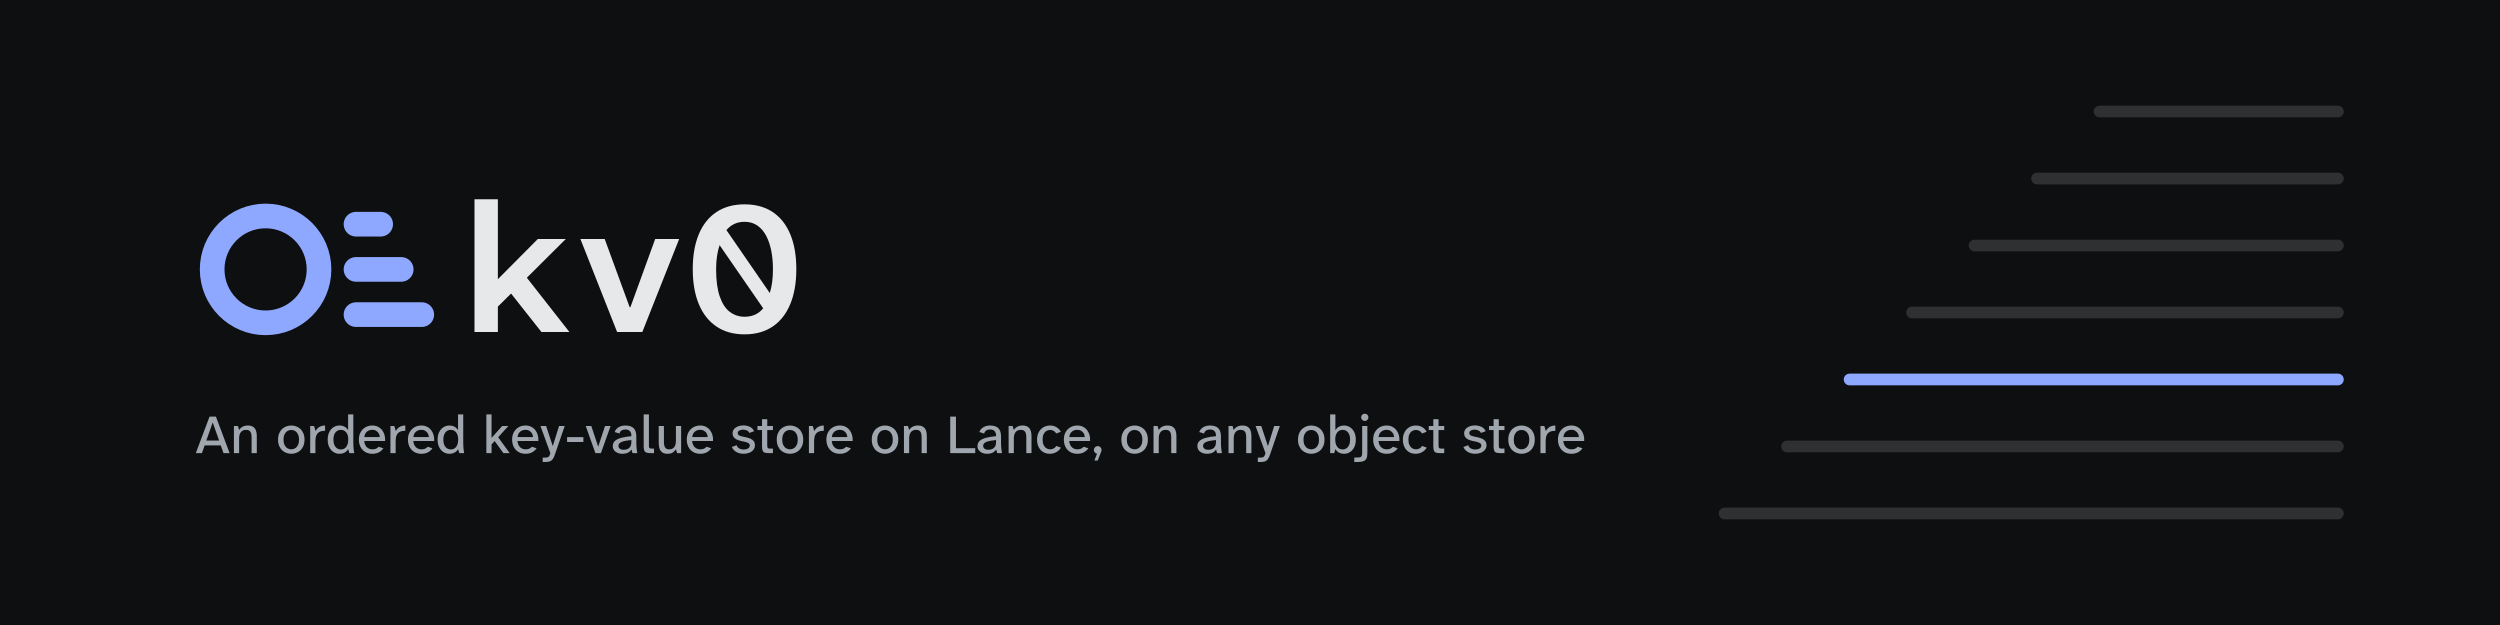
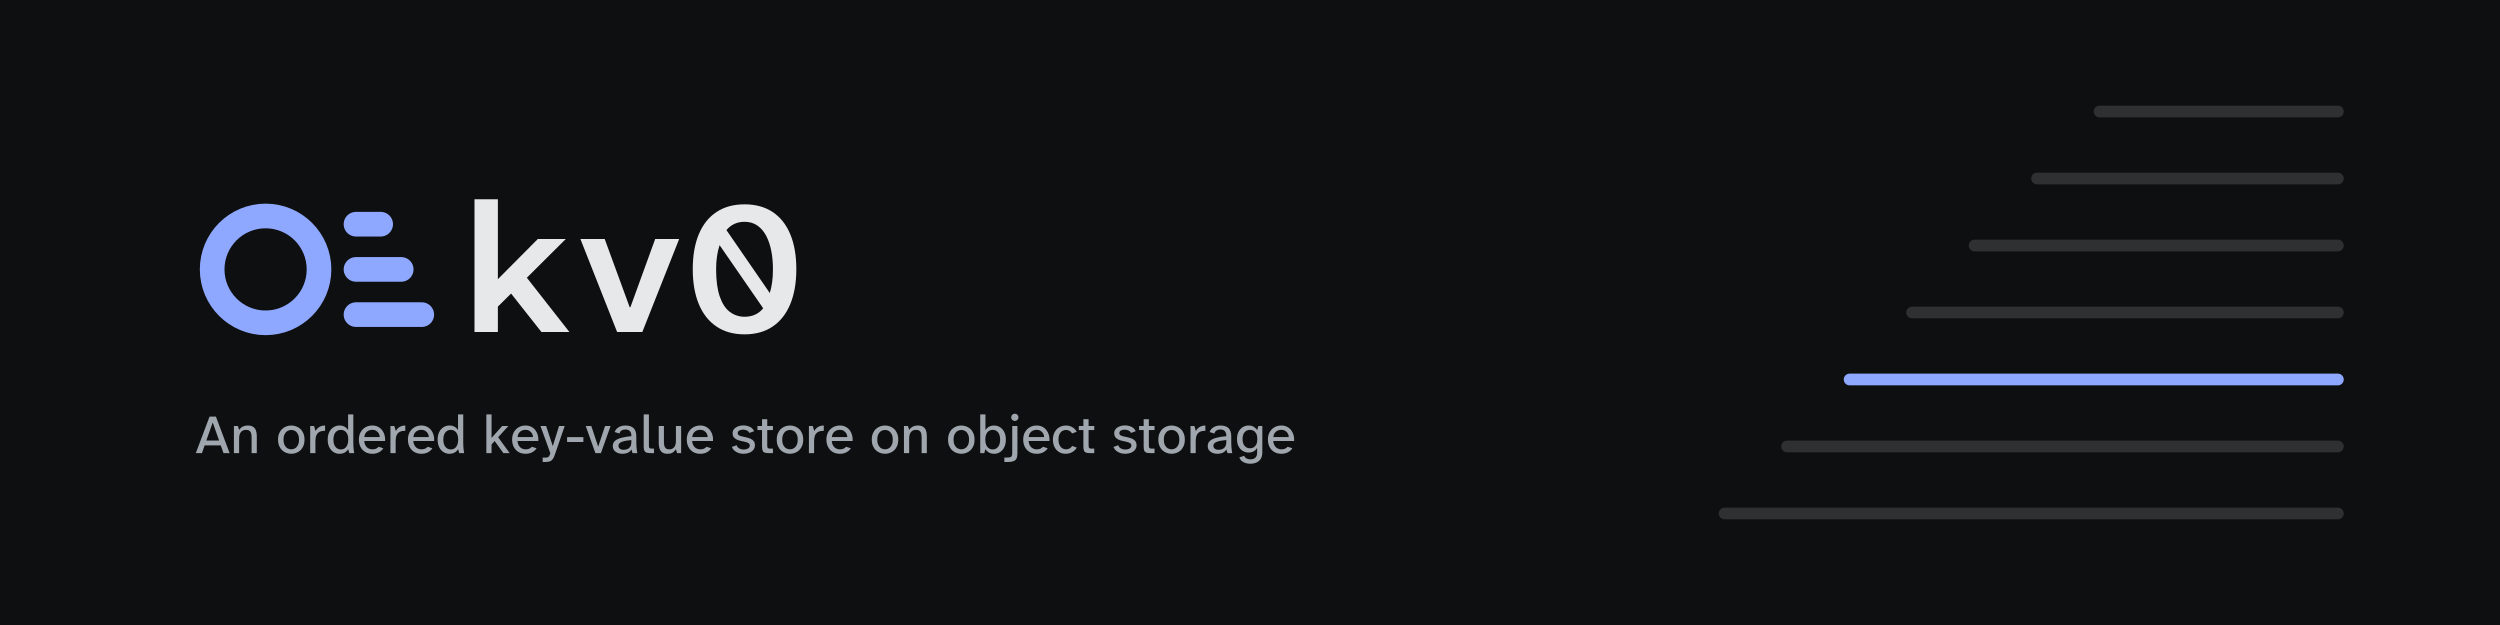
<svg xmlns="http://www.w3.org/2000/svg" viewBox="0 0 1280 320" width="1280" height="320" role="img" aria-label="kv0">
  <rect width="1280" height="320" fill="#0E0F10" />
  <g transform="translate(880 0)">
    <rect x="192.0" y="54.1" width="128.0" height="6" rx="3" fill="#A0A6AE" fill-opacity="0.22" />
    <rect x="160.0" y="88.4" width="160.0" height="6" rx="3" fill="#A0A6AE" fill-opacity="0.22" />
    <rect x="128.0" y="122.7" width="192.0" height="6" rx="3" fill="#A0A6AE" fill-opacity="0.22" />
    <rect x="96.0" y="157.0" width="224.0" height="6" rx="3" fill="#A0A6AE" fill-opacity="0.22" />
    <rect x="64.0" y="191.3" width="256.0" height="6" rx="3" fill="#8FA8FF" fill-opacity="1" />
    <rect x="32.0" y="225.6" width="288.0" height="6" rx="3" fill="#A0A6AE" fill-opacity="0.22" />
    <rect x="0.0" y="259.9" width="320.0" height="6" rx="3" fill="#A0A6AE" fill-opacity="0.22" />
  </g>
  <g transform="translate(96.00 70.60) scale(2.1042)" fill="none" stroke="#8FA8FF" stroke-width="6" stroke-linecap="round" stroke-linejoin="round">
    <circle cx="19" cy="32" r="13" />
    <path d="M41 21H47M41 32H52M41 43H57" />
  </g>
  <path d="M242.94 170V102.03H254.91V142.94L275.35 122.38H289.67L269.75 142.2L291.55 170H277.23L261.67 150.3L254.91 156.99V170ZM315.97 170 297.17 122.38H309.61L322.39 157.28H322.77L335.45 122.38H347.73L328.86 170ZM381.2 171.19Q372.77 171.19 366.83 167.18Q360.89 163.18 357.79 155.7Q354.69 148.23 354.69 137.84Q354.69 127.35 357.79 119.93Q360.89 112.5 366.83 108.56Q372.77 104.62 381.2 104.62Q389.69 104.62 395.61 108.56Q401.52 112.5 404.62 119.93Q407.72 127.35 407.72 137.84Q407.72 148.23 404.62 155.7Q401.52 163.18 395.61 167.18Q389.69 171.19 381.2 171.19ZM381.2 162.18Q384.1 162.18 386.51 161.14Q388.93 160.09 390.75 157.84L368.43 125.52Q367.56 128.08 367.11 131.19Q366.65 134.29 366.65 137.78Q366.65 146.41 368.51 151.8Q370.36 157.19 373.67 159.68Q376.99 162.18 381.2 162.18ZM371.93 117.8 394.13 150.03Q394.9 147.59 395.33 144.56Q395.75 141.54 395.75 137.78Q395.75 132.9 394.92 128.56Q394.09 124.22 392.34 120.84Q390.59 117.46 387.82 115.51Q385.05 113.56 381.2 113.56Q378.34 113.56 376.02 114.63Q373.7 115.71 371.93 117.8Z" fill="#E6E8EA" />
-   <path d="M100.26 232 107.29 213.3H110.55L117.57 232H114.43L113.03 228.04H104.79L103.39 232ZM105.64 225.55H112.18L108.91 216.29ZM119.76 232V218.11H121.83L122.43 220.17Q122.81 219.52 123.41 219.01Q124.01 218.49 124.87 218.18Q125.72 217.86 126.88 217.86Q128.58 217.86 129.59 218.53Q130.6 219.2 131.04 220.41Q131.48 221.62 131.48 223.26V232H128.82V224.02Q128.82 222.97 128.64 222.08Q128.45 221.18 127.83 220.64Q127.21 220.09 125.92 220.09Q124.27 220.09 123.35 221.22Q122.43 222.35 122.43 224.53V232ZM149.13 232.34Q147.89 232.34 146.69 231.91Q145.49 231.49 144.51 230.61Q143.54 229.72 142.95 228.35Q142.36 226.97 142.36 225.1Q142.36 223.22 142.95 221.85Q143.54 220.47 144.51 219.59Q145.49 218.71 146.69 218.28Q147.89 217.86 149.13 217.86Q150.38 217.86 151.58 218.28Q152.78 218.71 153.75 219.59Q154.73 220.47 155.32 221.85Q155.91 223.22 155.91 225.1Q155.91 226.97 155.32 228.35Q154.73 229.72 153.75 230.61Q152.78 231.49 151.58 231.91Q150.38 232.34 149.13 232.34ZM149.13 230.06Q150.16 230.06 151.06 229.54Q151.95 229.02 152.52 227.93Q153.09 226.84 153.09 225.1Q153.09 223.36 152.52 222.26Q151.95 221.17 151.06 220.65Q150.16 220.13 149.13 220.13Q148.13 220.13 147.22 220.65Q146.31 221.17 145.74 222.26Q145.17 223.36 145.17 225.1Q145.17 226.84 145.74 227.93Q146.31 229.02 147.22 229.54Q148.13 230.06 149.13 230.06ZM158.82 232V218.11H160.8L161.56 220.68Q162.05 219.8 162.75 219.16Q163.46 218.53 164.38 218.19Q165.3 217.85 166.44 217.86V220.6Q164.61 220.56 163.53 221.15Q162.45 221.75 161.97 222.93Q161.49 224.11 161.49 225.87V232ZM173.77 232.34Q172.17 232.34 170.79 231.48Q169.42 230.61 168.6 229Q167.78 227.38 167.78 225.08Q167.78 222.79 168.6 221.18Q169.42 219.57 170.79 218.72Q172.17 217.86 173.77 217.86Q175.34 217.86 176.47 218.5Q177.61 219.15 178.23 220.25V212.18H180.9V226.73Q180.9 227.49 180.97 228.86Q181.05 230.23 181.37 232H178.86L178.26 229.96Q177.63 231.08 176.48 231.71Q175.34 232.34 173.77 232.34ZM174.51 230.11Q175.66 230.11 176.5 229.53Q177.35 228.95 177.83 227.83Q178.31 226.71 178.31 225.1Q178.31 222.67 177.26 221.38Q176.21 220.09 174.51 220.09Q172.81 220.09 171.76 221.39Q170.71 222.69 170.71 225.08Q170.71 227.46 171.76 228.78Q172.81 230.11 174.51 230.11ZM190.68 232.34Q188.48 232.34 186.94 231.38Q185.39 230.43 184.56 228.79Q183.74 227.15 183.74 225.07Q183.74 222.85 184.66 221.24Q185.57 219.63 187.13 218.74Q188.68 217.86 190.6 217.86Q192.26 217.86 193.54 218.51Q194.82 219.16 195.67 220.27Q196.51 221.38 196.9 222.81Q197.29 224.23 197.18 225.78H186.48Q186.6 227.05 187.04 227.89Q187.48 228.72 188.09 229.2Q188.71 229.68 189.39 229.87Q190.07 230.06 190.66 230.06Q191.8 230.06 192.59 229.7Q193.37 229.33 193.83 228.74L196.28 229.51Q195.47 230.78 194.03 231.56Q192.6 232.34 190.68 232.34ZM186.5 223.79H194.44Q194.44 222.82 193.96 221.97Q193.48 221.13 192.63 220.6Q191.79 220.06 190.62 220.06Q189.72 220.06 188.84 220.41Q187.96 220.76 187.33 221.57Q186.7 222.38 186.5 223.79ZM199.9 232V218.11H201.88L202.64 220.68Q203.13 219.8 203.83 219.16Q204.53 218.53 205.46 218.19Q206.38 217.85 207.51 217.86V220.6Q205.69 220.56 204.6 221.15Q203.52 221.75 203.04 222.93Q202.57 224.11 202.57 225.87V232ZM215.79 232.34Q213.6 232.34 212.05 231.38Q210.51 230.43 209.68 228.79Q208.86 227.15 208.86 225.07Q208.86 222.85 209.77 221.24Q210.69 219.63 212.24 218.74Q213.8 217.86 215.72 217.86Q217.38 217.86 218.66 218.51Q219.94 219.16 220.78 220.27Q221.63 221.38 222.02 222.81Q222.41 224.23 222.29 225.78H211.6Q211.72 227.05 212.16 227.89Q212.6 228.72 213.21 229.2Q213.82 229.68 214.51 229.87Q215.19 230.06 215.77 230.06Q216.92 230.06 217.7 229.7Q218.49 229.33 218.95 228.74L221.4 229.51Q220.59 230.78 219.15 231.56Q217.71 232.34 215.79 232.34ZM211.62 223.79H219.56Q219.55 222.82 219.07 221.97Q218.59 221.13 217.75 220.6Q216.9 220.06 215.74 220.06Q214.84 220.06 213.96 220.41Q213.08 220.76 212.45 221.57Q211.82 222.38 211.62 223.79ZM230.05 232.34Q228.45 232.34 227.07 231.48Q225.7 230.61 224.88 229Q224.06 227.38 224.06 225.08Q224.06 222.79 224.88 221.18Q225.7 219.57 227.07 218.72Q228.45 217.86 230.05 217.86Q231.62 217.86 232.75 218.5Q233.89 219.15 234.51 220.25V212.18H237.18V226.73Q237.18 227.49 237.25 228.86Q237.33 230.23 237.65 232H235.14L234.54 229.96Q233.91 231.08 232.76 231.71Q231.62 232.34 230.05 232.34ZM230.79 230.11Q231.94 230.11 232.78 229.53Q233.63 228.95 234.11 227.83Q234.59 226.71 234.59 225.1Q234.59 222.67 233.54 221.38Q232.49 220.09 230.79 220.09Q229.09 220.09 228.04 221.39Q226.99 222.69 226.99 225.08Q226.99 227.46 228.04 228.78Q229.09 230.11 230.79 230.11ZM249.01 232V212.18H251.68V224.2L257.12 218.11H260.31L255.05 223.86L260.97 232H257.73L253.27 225.81L251.68 227.54V232ZM269.13 232.34Q266.94 232.34 265.39 231.38Q263.85 230.43 263.02 228.79Q262.2 227.15 262.2 225.07Q262.2 222.85 263.11 221.24Q264.03 219.63 265.58 218.74Q267.14 217.86 269.06 217.86Q270.72 217.86 272 218.51Q273.28 219.16 274.12 220.27Q274.97 221.38 275.36 222.81Q275.75 224.23 275.63 225.78H264.94Q265.06 227.05 265.5 227.89Q265.94 228.72 266.55 229.2Q267.16 229.68 267.85 229.87Q268.53 230.06 269.11 230.06Q270.26 230.06 271.04 229.7Q271.83 229.33 272.29 228.74L274.74 229.51Q273.93 230.78 272.49 231.56Q271.05 232.34 269.13 232.34ZM264.96 223.79H272.9Q272.89 222.82 272.41 221.97Q271.93 221.13 271.09 220.6Q270.24 220.06 269.08 220.06Q268.18 220.06 267.3 220.41Q266.42 220.76 265.79 221.57Q265.16 222.38 264.96 223.79ZM277.85 236.54V234.3H278.97Q279.81 234.3 280.3 234.17Q280.78 234.04 281.08 233.64Q281.39 233.23 281.63 232.44L281.77 232.01L276.71 218.11H279.61L283.03 228.41L286.23 218.11H289.13L284.18 232.51Q283.8 233.67 283.39 234.44Q282.98 235.22 282.44 235.68Q281.91 236.14 281.12 236.34Q280.33 236.54 279.13 236.54ZM290.35 226.29V223.8H298.69V226.29ZM304.85 232 299.89 218.11H302.74L306.27 228.7L309.78 218.11H312.63L307.67 232ZM318.58 232.34Q317.26 232.34 316.16 231.87Q315.05 231.4 314.4 230.51Q313.74 229.63 313.74 228.37Q313.74 226.71 314.89 225.71Q316.04 224.7 318.18 224.14Q320.32 223.58 323.26 223.32V223.03Q323.26 221.6 322.51 220.75Q321.76 219.9 320.19 219.9Q318.97 219.9 318.18 220.45Q317.39 220.99 317.17 221.98L314.69 221.2Q315.26 219.64 316.73 218.75Q318.2 217.86 320.15 217.86Q323.06 217.86 324.43 219.23Q325.8 220.61 325.8 223.52V226.73Q325.8 227.84 325.87 228.79Q325.93 229.75 326.06 230.54Q326.18 231.34 326.3 232H323.85L323.3 230.13Q322.68 231.18 321.51 231.76Q320.34 232.34 318.58 232.34ZM319.28 230.29Q320.36 230.29 321.27 229.92Q322.18 229.54 322.72 228.67Q323.26 227.8 323.26 226.29V225.3Q320.11 225.56 318.38 226.22Q316.64 226.88 316.64 228.27Q316.64 229.17 317.35 229.73Q318.07 230.29 319.28 230.29ZM333.11 232Q331.76 232 330.98 231.72Q330.21 231.44 329.89 230.7Q329.57 229.96 329.57 228.59V212.18H332.24V228.18Q332.24 229.09 332.52 229.39Q332.81 229.7 333.85 229.7H334.85V232ZM341.78 232.34Q340.12 232.34 339.13 231.65Q338.14 230.96 337.7 229.73Q337.27 228.5 337.27 226.88V218.11H339.93V226.12Q339.93 227.17 340.11 228.08Q340.29 228.99 340.89 229.53Q341.49 230.06 342.72 230.06Q344.32 230.06 345.19 228.95Q346.07 227.84 346.07 225.68V218.11H348.74V232H346.66L346.07 229.99Q345.48 231.01 344.49 231.67Q343.49 232.34 341.78 232.34ZM358.56 232.34Q356.37 232.34 354.82 231.38Q353.28 230.43 352.45 228.79Q351.63 227.15 351.63 225.07Q351.63 222.85 352.54 221.24Q353.46 219.63 355.01 218.74Q356.57 217.86 358.49 217.86Q360.15 217.86 361.43 218.51Q362.71 219.16 363.55 220.27Q364.4 221.38 364.79 222.81Q365.18 224.23 365.06 225.78H354.37Q354.49 227.05 354.93 227.89Q355.37 228.72 355.98 229.2Q356.59 229.68 357.28 229.87Q357.96 230.06 358.55 230.06Q359.69 230.06 360.47 229.7Q361.26 229.33 361.72 228.74L364.17 229.51Q363.36 230.78 361.92 231.56Q360.48 232.34 358.56 232.34ZM354.39 223.79H362.33Q362.32 222.82 361.85 221.97Q361.37 221.13 360.52 220.6Q359.68 220.06 358.51 220.06Q357.61 220.06 356.73 220.41Q355.85 220.76 355.22 221.57Q354.59 222.38 354.39 223.79ZM380.7 232.34Q379.42 232.34 378.22 231.96Q377.02 231.57 376.1 230.8Q375.18 230.02 374.7 228.85L377.18 227.94Q377.48 229.04 378.53 229.61Q379.57 230.17 380.73 230.17Q382.04 230.17 382.96 229.63Q383.89 229.08 383.89 228.15Q383.89 227.33 383.21 226.88Q382.52 226.43 381.04 226.12L379.29 225.75Q378.09 225.47 377.14 225.01Q376.18 224.55 375.63 223.78Q375.08 223.02 375.08 221.83Q375.08 220.58 375.84 219.68Q376.6 218.77 377.85 218.29Q379.11 217.81 380.6 217.81Q382.38 217.81 383.91 218.53Q385.43 219.25 386.1 220.78L383.66 221.67Q383.31 220.82 382.41 220.4Q381.51 219.98 380.45 219.98Q379.28 219.98 378.5 220.44Q377.71 220.91 377.71 221.74Q377.71 222.45 378.27 222.83Q378.82 223.21 379.98 223.47L381.75 223.85Q383.24 224.16 384.3 224.63Q385.37 225.11 385.95 225.91Q386.52 226.71 386.52 228.01Q386.52 229.32 385.74 230.3Q384.96 231.28 383.65 231.81Q382.34 232.34 380.7 232.34ZM393.66 232Q392.28 232 391.51 231.73Q390.75 231.46 390.46 230.69Q390.16 229.91 390.16 228.45V220.21H387.82V218.11H390.16V214.64H392.83V218.11H395.74V220.21H392.83V227.94Q392.83 229.09 393.11 229.39Q393.4 229.7 394.32 229.7H395.74V232ZM404.47 232.34Q403.22 232.34 402.02 231.91Q400.82 231.49 399.85 230.61Q398.87 229.72 398.28 228.35Q397.69 226.97 397.69 225.1Q397.69 223.22 398.28 221.85Q398.87 220.47 399.85 219.59Q400.82 218.71 402.02 218.28Q403.22 217.86 404.47 217.86Q405.71 217.86 406.91 218.28Q408.11 218.71 409.09 219.59Q410.06 220.47 410.65 221.85Q411.24 223.22 411.24 225.1Q411.24 226.97 410.65 228.35Q410.06 229.72 409.09 230.61Q408.11 231.49 406.91 231.91Q405.71 232.34 404.47 232.34ZM404.47 230.06Q405.49 230.06 406.39 229.54Q407.29 229.02 407.86 227.93Q408.43 226.84 408.43 225.1Q408.43 223.36 407.86 222.26Q407.29 221.17 406.39 220.65Q405.49 220.13 404.47 220.13Q403.46 220.13 402.55 220.65Q401.65 221.17 401.08 222.26Q400.51 223.36 400.51 225.1Q400.51 226.84 401.08 227.93Q401.65 229.02 402.55 229.54Q403.46 230.06 404.47 230.06ZM414.16 232V218.11H416.14L416.89 220.68Q417.39 219.8 418.09 219.16Q418.79 218.53 419.71 218.19Q420.64 217.85 421.77 217.86V220.6Q419.94 220.56 418.86 221.15Q417.78 221.75 417.3 222.93Q416.82 224.11 416.82 225.87V232ZM430.05 232.34Q427.86 232.34 426.31 231.38Q424.76 230.43 423.94 228.79Q423.11 227.15 423.11 225.07Q423.11 222.85 424.03 221.24Q424.94 219.63 426.5 218.74Q428.05 217.86 429.97 217.86Q431.64 217.86 432.91 218.51Q434.19 219.16 435.04 220.27Q435.89 221.38 436.27 222.81Q436.66 224.23 436.55 225.78H425.86Q425.98 227.05 426.42 227.89Q426.85 228.72 427.47 229.2Q428.08 229.68 428.76 229.87Q429.45 230.06 430.03 230.06Q431.17 230.06 431.96 229.7Q432.74 229.33 433.2 228.74L435.66 229.51Q434.85 230.78 433.41 231.56Q431.97 232.34 430.05 232.34ZM425.87 223.79H433.82Q433.81 222.82 433.33 221.97Q432.85 221.13 432.01 220.6Q431.16 220.06 429.99 220.06Q429.09 220.06 428.21 220.41Q427.34 220.76 426.71 221.57Q426.07 222.38 425.87 223.79ZM453.13 232.34Q451.88 232.34 450.69 231.91Q449.49 231.49 448.51 230.61Q447.53 229.72 446.94 228.35Q446.35 226.97 446.35 225.1Q446.35 223.22 446.94 221.85Q447.53 220.47 448.51 219.59Q449.49 218.71 450.69 218.28Q451.88 217.86 453.13 217.86Q454.38 217.86 455.57 218.28Q456.77 218.71 457.75 219.59Q458.73 220.47 459.32 221.85Q459.91 223.22 459.91 225.1Q459.91 226.97 459.32 228.35Q458.73 229.72 457.75 230.61Q456.77 231.49 455.57 231.91Q454.38 232.34 453.13 232.34ZM453.13 230.06Q454.16 230.06 455.05 229.54Q455.95 229.02 456.52 227.93Q457.09 226.84 457.09 225.1Q457.09 223.36 456.52 222.26Q455.95 221.17 455.05 220.65Q454.16 220.13 453.13 220.13Q452.13 220.13 451.22 220.65Q450.31 221.17 449.74 222.26Q449.17 223.36 449.17 225.1Q449.17 226.84 449.74 227.93Q450.31 229.02 451.22 229.54Q452.13 230.06 453.13 230.06ZM462.82 232V218.11H464.88L465.49 220.17Q465.86 219.52 466.47 219.01Q467.07 218.49 467.92 218.18Q468.78 217.86 469.93 217.86Q471.63 217.86 472.64 218.53Q473.65 219.2 474.1 220.41Q474.54 221.62 474.54 223.26V232H471.87V224.02Q471.87 222.97 471.69 222.08Q471.51 221.18 470.89 220.64Q470.27 220.09 468.97 220.09Q467.33 220.09 466.41 221.22Q465.49 222.35 465.49 224.53V232ZM486.52 232V213.3H489.45V229.47H499.32V232ZM505.31 232.34Q503.99 232.34 502.89 231.87Q501.79 231.4 501.13 230.51Q500.48 229.63 500.48 228.37Q500.48 226.71 501.63 225.71Q502.78 224.7 504.91 224.14Q507.05 223.58 509.99 223.32V223.03Q509.99 221.6 509.24 220.75Q508.49 219.9 506.92 219.9Q505.7 219.9 504.91 220.45Q504.13 220.99 503.9 221.98L501.42 221.2Q502 219.64 503.47 218.75Q504.94 217.86 506.89 217.86Q509.79 217.86 511.16 219.23Q512.53 220.61 512.53 223.52V226.73Q512.53 227.84 512.6 228.79Q512.67 229.75 512.79 230.54Q512.91 231.34 513.03 232H510.58L510.03 230.13Q509.41 231.18 508.24 231.76Q507.07 232.34 505.31 232.34ZM506.02 230.29Q507.1 230.29 508 229.92Q508.91 229.54 509.45 228.67Q509.99 227.8 509.99 226.29V225.3Q506.84 225.56 505.11 226.22Q503.37 226.88 503.37 228.27Q503.37 229.17 504.09 229.73Q504.8 230.29 506.02 230.29ZM516.41 232V218.11H518.47L519.08 220.17Q519.46 219.52 520.06 219.01Q520.66 218.49 521.51 218.18Q522.37 217.86 523.52 217.86Q525.22 217.86 526.23 218.53Q527.24 219.2 527.69 220.41Q528.13 221.62 528.13 223.26V232H525.47V224.02Q525.47 222.97 525.28 222.08Q525.1 221.18 524.48 220.64Q523.86 220.09 522.57 220.09Q520.92 220.09 520 221.22Q519.08 222.35 519.08 224.53V232ZM537.54 232.34Q535.5 232.34 534.03 231.4Q532.55 230.46 531.76 228.83Q530.97 227.2 530.97 225.09Q530.97 223 531.8 221.36Q532.64 219.72 534.17 218.79Q535.7 217.86 537.75 217.86Q539 217.86 540.04 218.28Q541.08 218.7 541.88 219.41Q542.68 220.13 543.16 221.08L540.77 221.95Q540.34 221.1 539.51 220.62Q538.68 220.13 537.65 220.13Q536.66 220.13 535.78 220.65Q534.89 221.17 534.35 222.26Q533.81 223.35 533.81 225.07Q533.81 226.77 534.36 227.89Q534.92 229 535.79 229.53Q536.66 230.06 537.65 230.06Q538.76 230.06 539.57 229.57Q540.39 229.08 540.82 228.32L543.2 229.19Q542.66 230.14 541.79 230.85Q540.91 231.56 539.83 231.95Q538.75 232.34 537.54 232.34ZM551.62 232.34Q549.43 232.34 547.88 231.38Q546.34 230.43 545.51 228.79Q544.69 227.15 544.69 225.07Q544.69 222.85 545.6 221.24Q546.52 219.63 548.07 218.74Q549.63 217.86 551.55 217.86Q553.21 217.86 554.49 218.51Q555.77 219.16 556.61 220.27Q557.46 221.38 557.85 222.81Q558.24 224.23 558.12 225.78H547.43Q547.55 227.05 547.99 227.89Q548.43 228.72 549.04 229.2Q549.65 229.68 550.34 229.87Q551.02 230.06 551.61 230.06Q552.75 230.06 553.53 229.7Q554.32 229.33 554.78 228.74L557.23 229.51Q556.42 230.78 554.98 231.56Q553.54 232.34 551.62 232.34ZM547.45 223.79H555.39Q555.38 222.82 554.91 221.97Q554.43 221.13 553.58 220.6Q552.74 220.06 551.57 220.06Q550.67 220.06 549.79 220.41Q548.91 220.76 548.28 221.57Q547.65 222.38 547.45 223.79ZM560.33 235.78 561.67 232.3Q560.99 232.17 560.52 231.63Q560.06 231.08 560.06 230.36Q560.06 229.57 560.64 228.98Q561.22 228.4 562.01 228.4Q562.85 228.4 563.43 228.98Q564 229.57 564 230.37Q564 230.57 563.95 230.79Q563.89 231.01 563.83 231.19L562.03 235.78ZM580.92 232.34Q579.68 232.34 578.48 231.91Q577.28 231.49 576.3 230.61Q575.32 229.72 574.73 228.35Q574.14 226.97 574.14 225.1Q574.14 223.22 574.73 221.85Q575.32 220.47 576.3 219.59Q577.28 218.71 578.48 218.28Q579.68 217.86 580.92 217.86Q582.17 217.86 583.37 218.28Q584.57 218.71 585.54 219.59Q586.52 220.47 587.11 221.85Q587.7 223.22 587.7 225.1Q587.7 226.97 587.11 228.35Q586.52 229.72 585.54 230.61Q584.57 231.49 583.37 231.91Q582.17 232.34 580.92 232.34ZM580.92 230.06Q581.95 230.06 582.85 229.54Q583.74 229.02 584.31 227.93Q584.88 226.84 584.88 225.1Q584.88 223.36 584.31 222.26Q583.74 221.17 582.85 220.65Q581.95 220.13 580.92 220.13Q579.92 220.13 579.01 220.65Q578.1 221.17 577.53 222.26Q576.96 223.36 576.96 225.1Q576.96 226.84 577.53 227.93Q578.1 229.02 579.01 229.54Q579.92 230.06 580.92 230.06ZM590.61 232V218.11H592.67L593.28 220.17Q593.66 219.52 594.26 219.01Q594.86 218.49 595.71 218.18Q596.57 217.86 597.72 217.86Q599.42 217.86 600.43 218.53Q601.44 219.2 601.89 220.41Q602.33 221.62 602.33 223.26V232H599.67V224.02Q599.67 222.97 599.48 222.08Q599.3 221.18 598.68 220.64Q598.06 220.09 596.77 220.09Q595.12 220.09 594.2 221.22Q593.28 222.35 593.28 224.53V232ZM617.9 232.34Q616.58 232.34 615.48 231.87Q614.37 231.4 613.72 230.51Q613.06 229.63 613.06 228.37Q613.06 226.71 614.21 225.71Q615.36 224.7 617.5 224.14Q619.64 223.58 622.58 223.32V223.03Q622.58 221.6 621.83 220.75Q621.08 219.9 619.51 219.9Q618.29 219.9 617.5 220.45Q616.71 220.99 616.49 221.98L614.01 221.2Q614.58 219.64 616.05 218.75Q617.52 217.86 619.47 217.86Q622.38 217.86 623.75 219.23Q625.12 220.61 625.12 223.52V226.73Q625.12 227.84 625.19 228.79Q625.25 229.75 625.38 230.54Q625.5 231.34 625.62 232H623.17L622.62 230.13Q622 231.18 620.83 231.76Q619.66 232.34 617.9 232.34ZM618.6 230.29Q619.68 230.29 620.59 229.92Q621.5 229.54 622.04 228.67Q622.58 227.8 622.58 226.29V225.3Q619.43 225.56 617.7 226.22Q615.96 226.88 615.96 228.27Q615.96 229.17 616.67 229.73Q617.39 230.29 618.6 230.29ZM629 232V218.11H631.06L631.67 220.17Q632.04 219.52 632.65 219.01Q633.25 218.49 634.1 218.18Q634.96 217.86 636.11 217.86Q637.81 217.86 638.82 218.53Q639.83 219.2 640.28 220.41Q640.72 221.62 640.72 223.26V232H638.05V224.02Q638.05 222.97 637.87 222.08Q637.69 221.18 637.07 220.64Q636.45 220.09 635.15 220.09Q633.51 220.09 632.59 221.22Q631.67 222.35 631.67 224.53V232ZM644.01 236.54V234.3H645.13Q645.97 234.3 646.45 234.17Q646.94 234.04 647.24 233.64Q647.54 233.23 647.79 232.44L647.93 232.01L642.86 218.11H645.77L649.18 228.41L652.38 218.11H655.28L650.34 232.51Q649.95 233.67 649.54 234.44Q649.14 235.22 648.6 235.68Q648.06 236.14 647.27 236.34Q646.48 236.54 645.29 236.54ZM671.36 232.34Q670.12 232.34 668.92 231.91Q667.72 231.49 666.74 230.61Q665.76 229.72 665.17 228.35Q664.58 226.97 664.58 225.1Q664.58 223.22 665.17 221.85Q665.76 220.47 666.74 219.59Q667.72 218.71 668.92 218.28Q670.12 217.86 671.36 217.86Q672.61 217.86 673.81 218.28Q675.01 218.71 675.98 219.59Q676.96 220.47 677.55 221.85Q678.14 223.22 678.14 225.1Q678.14 226.97 677.55 228.35Q676.96 229.72 675.98 230.61Q675.01 231.49 673.81 231.91Q672.61 232.34 671.36 232.34ZM671.36 230.06Q672.39 230.06 673.29 229.54Q674.18 229.02 674.75 227.93Q675.32 226.84 675.32 225.1Q675.32 223.36 674.75 222.26Q674.18 221.17 673.29 220.65Q672.39 220.13 671.36 220.13Q670.36 220.13 669.45 220.65Q668.54 221.17 667.97 222.26Q667.4 223.36 667.4 225.1Q667.4 226.84 667.97 227.93Q668.54 229.02 669.45 229.54Q670.36 230.06 671.36 230.06ZM688.18 232.34Q687.15 232.34 686.3 232.05Q685.45 231.77 684.8 231.22Q684.14 230.67 683.72 229.94L683.11 232H681.05V212.18H683.72V220.25Q684.14 219.51 684.8 218.97Q685.45 218.43 686.3 218.15Q687.15 217.86 688.18 217.86Q689.81 217.86 691.17 218.72Q692.53 219.57 693.35 221.18Q694.17 222.79 694.17 225.08Q694.17 227.38 693.35 229Q692.53 230.61 691.17 231.48Q689.81 232.34 688.18 232.34ZM687.44 230.11Q689.14 230.11 690.19 228.78Q691.24 227.46 691.24 225.08Q691.24 222.69 690.19 221.39Q689.14 220.09 687.44 220.09Q685.74 220.09 684.69 221.38Q683.64 222.67 683.64 225.1Q683.64 226.71 684.12 227.83Q684.6 228.95 685.46 229.53Q686.32 230.11 687.44 230.11ZM693.39 236.54V234.25H694.87Q695.95 234.25 696.5 234.07Q697.05 233.88 697.24 233.36Q697.43 232.84 697.43 231.86V218.11H700.09V232.08Q700.09 233.78 699.62 234.76Q699.14 235.74 698.07 236.14Q696.99 236.54 695.18 236.54ZM698.76 215.54Q698.01 215.54 697.45 214.98Q696.9 214.43 696.9 213.67Q696.9 212.89 697.45 212.35Q698.01 211.81 698.76 211.81Q699.54 211.81 700.09 212.35Q700.63 212.89 700.63 213.67Q700.63 214.43 700.08 214.98Q699.54 215.54 698.76 215.54ZM709.99 232.34Q707.8 232.34 706.25 231.38Q704.71 230.43 703.88 228.79Q703.06 227.15 703.06 225.07Q703.06 222.85 703.97 221.24Q704.89 219.63 706.44 218.74Q708 217.86 709.92 217.86Q711.58 217.86 712.86 218.51Q714.14 219.16 714.98 220.27Q715.83 221.38 716.22 222.81Q716.61 224.23 716.49 225.78H705.8Q705.92 227.05 706.36 227.89Q706.8 228.72 707.41 229.2Q708.02 229.68 708.71 229.87Q709.39 230.06 709.97 230.06Q711.12 230.06 711.9 229.7Q712.69 229.33 713.15 228.74L715.6 229.51Q714.79 230.78 713.35 231.56Q711.91 232.34 709.99 232.34ZM705.82 223.79H713.76Q713.75 222.82 713.27 221.97Q712.79 221.13 711.95 220.6Q711.1 220.06 709.94 220.06Q709.04 220.06 708.16 220.41Q707.28 220.76 706.65 221.57Q706.02 222.38 705.82 223.79ZM724.83 232.34Q722.79 232.34 721.32 231.4Q719.84 230.46 719.05 228.83Q718.26 227.2 718.26 225.09Q718.26 223 719.1 221.36Q719.93 219.72 721.46 218.79Q722.99 217.86 725.04 217.86Q726.29 217.86 727.33 218.28Q728.37 218.7 729.17 219.41Q729.97 220.13 730.45 221.08L728.06 221.95Q727.63 221.1 726.8 220.62Q725.97 220.13 724.94 220.13Q723.95 220.13 723.07 220.65Q722.18 221.17 721.64 222.26Q721.1 223.35 721.1 225.07Q721.1 226.77 721.65 227.89Q722.21 229 723.08 229.53Q723.95 230.06 724.94 230.06Q726.05 230.06 726.87 229.57Q727.68 229.08 728.12 228.32L730.49 229.19Q729.95 230.14 729.08 230.85Q728.21 231.56 727.13 231.95Q726.05 232.34 724.83 232.34ZM737.36 232Q735.98 232 735.21 231.73Q734.45 231.46 734.16 230.69Q733.86 229.91 733.86 228.45V220.21H731.52V218.11H733.86V214.64H736.53V218.11H739.44V220.21H736.53V227.94Q736.53 229.09 736.81 229.39Q737.1 229.7 738.02 229.7H739.44V232ZM755.25 232.34Q753.98 232.34 752.78 231.96Q751.58 231.57 750.66 230.8Q749.73 230.02 749.25 228.85L751.74 227.94Q752.04 229.04 753.08 229.61Q754.13 230.17 755.29 230.17Q756.59 230.17 757.52 229.63Q758.44 229.08 758.44 228.15Q758.44 227.33 757.76 226.88Q757.08 226.43 755.59 226.12L753.85 225.75Q752.64 225.47 751.69 225.01Q750.74 224.55 750.19 223.78Q749.64 223.02 749.64 221.83Q749.64 220.58 750.4 219.68Q751.15 218.77 752.41 218.29Q753.67 217.81 755.16 217.81Q756.94 217.81 758.46 218.53Q759.99 219.25 760.66 220.78L758.22 221.67Q757.86 220.82 756.96 220.4Q756.07 219.98 755 219.98Q753.84 219.98 753.05 220.44Q752.27 220.91 752.27 221.74Q752.27 222.45 752.82 222.83Q753.38 223.21 754.54 223.47L756.3 223.85Q757.79 224.16 758.86 224.63Q759.93 225.11 760.5 225.91Q761.08 226.71 761.08 228.01Q761.08 229.32 760.3 230.3Q759.52 231.28 758.2 231.81Q756.89 232.34 755.25 232.34ZM768.21 232Q766.83 232 766.07 231.73Q765.31 231.46 765.01 230.69Q764.72 229.91 764.72 228.45V220.21H762.38V218.11H764.72V214.64H767.39V218.11H770.29V220.21H767.39V227.94Q767.39 229.09 767.67 229.39Q767.95 229.7 768.87 229.7H770.29V232ZM779.02 232.34Q777.78 232.34 776.58 231.91Q775.38 231.49 774.4 230.61Q773.42 229.72 772.83 228.35Q772.24 226.97 772.24 225.1Q772.24 223.22 772.83 221.85Q773.42 220.47 774.4 219.59Q775.38 218.71 776.58 218.28Q777.78 217.86 779.02 217.86Q780.27 217.86 781.47 218.28Q782.67 218.71 783.64 219.59Q784.62 220.47 785.21 221.85Q785.8 223.22 785.8 225.1Q785.8 226.97 785.21 228.35Q784.62 229.72 783.64 230.61Q782.67 231.49 781.47 231.91Q780.27 232.34 779.02 232.34ZM779.02 230.06Q780.05 230.06 780.95 229.54Q781.84 229.02 782.41 227.93Q782.98 226.84 782.98 225.1Q782.98 223.36 782.41 222.26Q781.84 221.17 780.95 220.65Q780.05 220.13 779.02 220.13Q778.02 220.13 777.11 220.65Q776.2 221.17 775.63 222.26Q775.06 223.36 775.06 225.1Q775.06 226.84 775.63 227.93Q776.2 229.02 777.11 229.54Q778.02 230.06 779.02 230.06ZM788.71 232V218.11H790.69L791.45 220.68Q791.94 219.8 792.64 219.16Q793.34 218.53 794.27 218.19Q795.19 217.85 796.33 217.86V220.6Q794.5 220.56 793.42 221.15Q792.33 221.75 791.86 222.93Q791.38 224.11 791.38 225.87V232ZM804.6 232.34Q802.41 232.34 800.86 231.38Q799.32 230.43 798.49 228.79Q797.67 227.15 797.67 225.07Q797.67 222.85 798.58 221.24Q799.5 219.63 801.05 218.74Q802.61 217.86 804.53 217.86Q806.19 217.86 807.47 218.51Q808.75 219.16 809.59 220.27Q810.44 221.38 810.83 222.81Q811.22 224.23 811.1 225.78H800.41Q800.53 227.05 800.97 227.89Q801.41 228.72 802.02 229.2Q802.63 229.68 803.32 229.87Q804 230.06 804.59 230.06Q805.73 230.06 806.51 229.7Q807.3 229.33 807.76 228.74L810.21 229.51Q809.4 230.78 807.96 231.56Q806.52 232.34 804.6 232.34ZM800.43 223.79H808.37Q808.36 222.82 807.89 221.97Q807.41 221.13 806.56 220.6Q805.72 220.06 804.55 220.06Q803.65 220.06 802.77 220.41Q801.89 220.76 801.26 221.57Q800.63 222.38 800.43 223.79Z" fill="#A0A6AE" />
+   <path d="M100.26 232 107.29 213.3H110.55L117.57 232H114.43L113.03 228.04H104.79L103.39 232ZM105.64 225.55H112.18L108.91 216.29ZM119.76 232V218.11H121.83L122.43 220.17Q122.81 219.52 123.41 219.01Q124.01 218.49 124.87 218.18Q125.72 217.86 126.88 217.86Q128.58 217.86 129.59 218.53Q130.6 219.2 131.04 220.41Q131.48 221.62 131.48 223.26V232H128.82V224.02Q128.82 222.97 128.64 222.08Q128.45 221.18 127.83 220.64Q127.21 220.09 125.92 220.09Q124.27 220.09 123.35 221.22Q122.43 222.35 122.43 224.53V232ZM149.13 232.34Q147.89 232.34 146.69 231.91Q145.49 231.49 144.51 230.61Q143.54 229.72 142.95 228.35Q142.36 226.97 142.36 225.1Q142.36 223.22 142.95 221.85Q143.54 220.47 144.51 219.59Q145.49 218.71 146.69 218.28Q147.89 217.86 149.13 217.86Q150.38 217.86 151.58 218.28Q152.78 218.71 153.75 219.59Q154.73 220.47 155.32 221.85Q155.91 223.22 155.91 225.1Q155.91 226.97 155.32 228.35Q154.73 229.72 153.75 230.61Q152.78 231.49 151.58 231.91Q150.38 232.34 149.13 232.34ZM149.13 230.06Q150.16 230.06 151.06 229.54Q151.95 229.02 152.52 227.93Q153.09 226.84 153.09 225.1Q153.09 223.36 152.52 222.26Q151.95 221.17 151.06 220.65Q150.16 220.13 149.13 220.13Q148.13 220.13 147.22 220.65Q146.31 221.17 145.74 222.26Q145.17 223.36 145.17 225.1Q145.17 226.84 145.74 227.93Q146.31 229.02 147.22 229.54Q148.13 230.06 149.13 230.06ZM158.82 232V218.11H160.8L161.56 220.68Q162.05 219.8 162.75 219.16Q163.46 218.53 164.38 218.19Q165.3 217.85 166.44 217.86V220.6Q164.61 220.56 163.53 221.15Q162.45 221.75 161.97 222.93Q161.49 224.11 161.49 225.87V232ZM173.77 232.34Q172.17 232.34 170.79 231.48Q169.42 230.61 168.6 229Q167.78 227.38 167.78 225.08Q167.78 222.79 168.6 221.18Q169.42 219.57 170.79 218.72Q172.17 217.86 173.77 217.86Q175.34 217.86 176.47 218.5Q177.61 219.15 178.23 220.25V212.18H180.9V226.73Q180.9 227.49 180.97 228.86Q181.05 230.23 181.37 232H178.86L178.26 229.96Q177.63 231.08 176.48 231.71Q175.34 232.34 173.77 232.34ZM174.51 230.11Q175.66 230.11 176.5 229.53Q177.35 228.95 177.83 227.83Q178.31 226.71 178.31 225.1Q178.31 222.67 177.26 221.38Q176.21 220.09 174.51 220.09Q172.81 220.09 171.76 221.39Q170.71 222.69 170.71 225.08Q170.71 227.46 171.76 228.78Q172.81 230.11 174.51 230.11ZM190.68 232.34Q188.48 232.34 186.94 231.38Q185.39 230.43 184.56 228.79Q183.74 227.15 183.74 225.07Q183.74 222.85 184.66 221.24Q185.57 219.63 187.13 218.74Q188.68 217.86 190.6 217.86Q192.26 217.86 193.54 218.51Q194.82 219.16 195.67 220.27Q196.51 221.38 196.9 222.81Q197.29 224.23 197.18 225.78H186.48Q186.6 227.05 187.04 227.89Q187.48 228.72 188.09 229.2Q188.71 229.68 189.39 229.87Q190.07 230.06 190.66 230.06Q191.8 230.06 192.59 229.7Q193.37 229.33 193.83 228.74L196.28 229.51Q195.47 230.78 194.03 231.56Q192.6 232.34 190.68 232.34ZM186.5 223.79H194.44Q194.44 222.82 193.96 221.97Q193.48 221.13 192.63 220.6Q191.79 220.06 190.62 220.06Q189.72 220.06 188.84 220.41Q187.96 220.76 187.33 221.57Q186.7 222.38 186.5 223.79ZM199.9 232V218.11H201.88L202.64 220.68Q203.13 219.8 203.83 219.16Q204.53 218.53 205.46 218.19Q206.38 217.85 207.51 217.86V220.6Q205.69 220.56 204.6 221.15Q203.52 221.75 203.04 222.93Q202.57 224.11 202.57 225.87V232ZM215.79 232.34Q213.6 232.34 212.05 231.38Q210.51 230.43 209.68 228.79Q208.86 227.15 208.86 225.07Q208.86 222.85 209.77 221.24Q210.69 219.63 212.24 218.74Q213.8 217.86 215.72 217.86Q217.38 217.86 218.66 218.51Q219.94 219.16 220.78 220.27Q221.63 221.38 222.02 222.81Q222.41 224.23 222.29 225.78H211.6Q211.72 227.05 212.16 227.89Q212.6 228.72 213.21 229.2Q213.82 229.68 214.51 229.87Q215.19 230.06 215.77 230.06Q216.92 230.06 217.7 229.7Q218.49 229.33 218.95 228.74L221.4 229.51Q220.59 230.78 219.15 231.56Q217.71 232.34 215.79 232.34ZM211.62 223.79H219.56Q219.55 222.82 219.07 221.97Q218.59 221.13 217.75 220.6Q216.9 220.06 215.74 220.06Q214.84 220.06 213.96 220.41Q213.08 220.76 212.45 221.57Q211.82 222.38 211.62 223.79ZM230.05 232.34Q228.45 232.34 227.07 231.48Q225.7 230.61 224.88 229Q224.06 227.38 224.06 225.08Q224.06 222.79 224.88 221.18Q225.7 219.57 227.07 218.72Q228.45 217.86 230.05 217.86Q231.62 217.86 232.75 218.5Q233.89 219.15 234.51 220.25V212.18H237.18V226.73Q237.18 227.49 237.25 228.86Q237.33 230.23 237.65 232H235.14L234.54 229.96Q233.91 231.08 232.76 231.71Q231.62 232.34 230.05 232.34ZM230.79 230.11Q231.94 230.11 232.78 229.53Q233.63 228.95 234.11 227.83Q234.59 226.71 234.59 225.1Q234.59 222.67 233.54 221.38Q232.49 220.09 230.79 220.09Q229.09 220.09 228.04 221.39Q226.99 222.69 226.99 225.08Q226.99 227.46 228.04 228.78Q229.09 230.11 230.79 230.11ZM249.01 232V212.18H251.68V224.2L257.12 218.11H260.31L255.05 223.86L260.97 232H257.73L253.27 225.81L251.68 227.54V232ZM269.13 232.34Q266.94 232.34 265.39 231.38Q263.85 230.43 263.02 228.79Q262.2 227.15 262.2 225.07Q262.2 222.85 263.11 221.24Q264.03 219.63 265.58 218.74Q267.14 217.86 269.06 217.86Q270.72 217.86 272 218.51Q273.28 219.16 274.12 220.27Q274.97 221.38 275.36 222.81Q275.75 224.23 275.63 225.78H264.94Q265.06 227.05 265.5 227.89Q265.94 228.72 266.55 229.2Q267.16 229.68 267.85 229.87Q268.53 230.06 269.11 230.06Q270.26 230.06 271.04 229.7Q271.83 229.33 272.29 228.74L274.74 229.51Q273.93 230.78 272.49 231.56Q271.05 232.34 269.13 232.34ZM264.96 223.79H272.9Q272.89 222.82 272.41 221.97Q271.93 221.13 271.09 220.6Q270.24 220.06 269.08 220.06Q268.18 220.06 267.3 220.41Q266.42 220.76 265.79 221.57Q265.16 222.38 264.96 223.79ZM277.85 236.54V234.3H278.97Q279.81 234.3 280.3 234.17Q280.78 234.04 281.08 233.64Q281.39 233.23 281.63 232.44L281.77 232.01L276.71 218.11H279.61L283.03 228.41L286.23 218.11H289.13L284.18 232.51Q283.8 233.67 283.39 234.44Q282.98 235.22 282.44 235.68Q281.91 236.14 281.12 236.34Q280.33 236.54 279.13 236.54ZM290.35 226.29V223.8H298.69V226.29ZM304.85 232 299.89 218.11H302.74L306.27 228.7L309.78 218.11H312.63L307.67 232ZM318.58 232.34Q317.26 232.34 316.16 231.87Q315.05 231.4 314.4 230.51Q313.74 229.63 313.74 228.37Q313.74 226.71 314.89 225.71Q316.04 224.7 318.18 224.14Q320.32 223.58 323.26 223.32V223.03Q323.26 221.6 322.51 220.75Q321.76 219.9 320.19 219.9Q318.97 219.9 318.18 220.45Q317.39 220.99 317.17 221.98L314.69 221.2Q315.26 219.64 316.73 218.75Q318.2 217.86 320.15 217.86Q323.06 217.86 324.43 219.23Q325.8 220.61 325.8 223.52V226.73Q325.8 227.84 325.87 228.79Q325.93 229.75 326.06 230.54Q326.18 231.34 326.3 232H323.85L323.3 230.13Q322.68 231.18 321.51 231.76Q320.34 232.34 318.58 232.34ZM319.28 230.29Q320.36 230.29 321.27 229.92Q322.18 229.54 322.72 228.67Q323.26 227.8 323.26 226.29V225.3Q320.11 225.56 318.38 226.22Q316.64 226.88 316.64 228.27Q316.64 229.17 317.35 229.73Q318.07 230.29 319.28 230.29ZM333.11 232Q331.76 232 330.98 231.72Q330.21 231.44 329.89 230.7Q329.57 229.96 329.57 228.59V212.18H332.24V228.18Q332.24 229.09 332.52 229.39Q332.81 229.7 333.85 229.7H334.85V232ZM341.78 232.34Q340.12 232.34 339.13 231.65Q338.14 230.96 337.7 229.73Q337.27 228.5 337.27 226.88V218.11H339.93V226.12Q339.93 227.17 340.11 228.08Q340.29 228.99 340.89 229.53Q341.49 230.06 342.72 230.06Q344.32 230.06 345.19 228.95Q346.07 227.84 346.07 225.68V218.11H348.74V232H346.66L346.07 229.99Q345.48 231.01 344.49 231.67Q343.49 232.34 341.78 232.34ZM358.56 232.34Q356.37 232.34 354.82 231.38Q353.28 230.43 352.45 228.79Q351.63 227.15 351.63 225.07Q351.63 222.85 352.54 221.24Q353.46 219.63 355.01 218.74Q356.57 217.86 358.49 217.86Q360.15 217.86 361.43 218.51Q362.71 219.16 363.55 220.27Q364.4 221.38 364.79 222.81Q365.18 224.23 365.06 225.78H354.37Q354.49 227.05 354.93 227.89Q355.37 228.72 355.98 229.2Q356.59 229.68 357.28 229.87Q357.96 230.06 358.55 230.06Q359.69 230.06 360.47 229.7Q361.26 229.33 361.72 228.74L364.17 229.51Q363.36 230.78 361.92 231.56Q360.48 232.34 358.56 232.34ZM354.39 223.79H362.33Q362.32 222.82 361.85 221.97Q361.37 221.13 360.52 220.6Q359.68 220.06 358.51 220.06Q357.61 220.06 356.73 220.41Q355.85 220.76 355.22 221.57Q354.59 222.38 354.39 223.79ZM380.7 232.34Q379.42 232.34 378.22 231.96Q377.02 231.57 376.1 230.8Q375.18 230.02 374.7 228.85L377.18 227.94Q377.48 229.04 378.53 229.61Q379.57 230.17 380.73 230.17Q382.04 230.17 382.96 229.63Q383.89 229.08 383.89 228.15Q383.89 227.33 383.21 226.88Q382.52 226.43 381.04 226.12L379.29 225.75Q378.09 225.47 377.14 225.01Q376.18 224.55 375.63 223.78Q375.08 223.02 375.08 221.83Q375.08 220.58 375.84 219.68Q376.6 218.77 377.85 218.29Q379.11 217.81 380.6 217.81Q382.38 217.81 383.91 218.53Q385.43 219.25 386.1 220.78L383.66 221.67Q383.31 220.82 382.41 220.4Q381.51 219.98 380.45 219.98Q379.28 219.98 378.5 220.44Q377.71 220.91 377.71 221.74Q377.71 222.45 378.27 222.83Q378.82 223.21 379.98 223.47L381.75 223.85Q383.24 224.16 384.3 224.63Q385.37 225.11 385.95 225.91Q386.52 226.71 386.52 228.01Q386.52 229.32 385.74 230.3Q384.96 231.28 383.65 231.81Q382.34 232.34 380.7 232.34ZM393.66 232Q392.28 232 391.51 231.73Q390.75 231.46 390.46 230.69Q390.16 229.91 390.16 228.45V220.21H387.82V218.11H390.16V214.64H392.83V218.11H395.74V220.21H392.83V227.94Q392.83 229.09 393.11 229.39Q393.4 229.7 394.32 229.7H395.74V232ZM404.47 232.34Q403.22 232.34 402.02 231.91Q400.82 231.49 399.85 230.61Q398.87 229.72 398.28 228.35Q397.69 226.97 397.69 225.1Q397.69 223.22 398.28 221.85Q398.87 220.47 399.85 219.59Q400.82 218.71 402.02 218.28Q403.22 217.86 404.47 217.86Q405.71 217.86 406.91 218.28Q408.11 218.71 409.09 219.59Q410.06 220.47 410.65 221.85Q411.24 223.22 411.24 225.1Q411.24 226.97 410.65 228.35Q410.06 229.72 409.09 230.61Q408.11 231.49 406.91 231.91Q405.71 232.34 404.47 232.34ZM404.47 230.06Q405.49 230.06 406.39 229.54Q407.29 229.02 407.86 227.93Q408.43 226.84 408.43 225.1Q408.43 223.36 407.86 222.26Q407.29 221.17 406.39 220.65Q405.49 220.13 404.47 220.13Q403.46 220.13 402.55 220.65Q401.65 221.17 401.08 222.26Q400.51 223.36 400.51 225.1Q400.51 226.84 401.08 227.93Q401.65 229.02 402.55 229.54Q403.46 230.06 404.47 230.06ZM414.16 232V218.11H416.14L416.89 220.68Q417.39 219.8 418.09 219.16Q418.79 218.53 419.71 218.19Q420.64 217.85 421.77 217.86V220.6Q419.94 220.56 418.86 221.15Q417.78 221.75 417.3 222.93Q416.82 224.11 416.82 225.87V232ZM430.05 232.34Q427.86 232.34 426.31 231.38Q424.76 230.43 423.94 228.79Q423.11 227.15 423.11 225.07Q423.11 222.85 424.03 221.24Q424.94 219.63 426.5 218.74Q428.05 217.86 429.97 217.86Q431.64 217.86 432.91 218.51Q434.19 219.16 435.04 220.27Q435.89 221.38 436.27 222.81Q436.66 224.23 436.55 225.78H425.86Q425.98 227.05 426.42 227.89Q426.85 228.72 427.47 229.2Q428.08 229.68 428.76 229.87Q429.45 230.06 430.03 230.06Q431.17 230.06 431.96 229.7Q432.74 229.33 433.2 228.74L435.66 229.51Q434.85 230.78 433.41 231.56Q431.97 232.34 430.05 232.34ZM425.87 223.79H433.82Q433.81 222.82 433.33 221.97Q432.85 221.13 432.01 220.6Q431.16 220.06 429.99 220.06Q429.09 220.06 428.21 220.41Q427.34 220.76 426.71 221.57Q426.07 222.38 425.87 223.79ZM453.13 232.34Q451.88 232.34 450.69 231.91Q449.49 231.49 448.51 230.61Q447.53 229.72 446.94 228.35Q446.35 226.97 446.35 225.1Q446.35 223.22 446.94 221.85Q447.53 220.47 448.51 219.59Q449.49 218.71 450.69 218.28Q451.88 217.86 453.13 217.86Q454.38 217.86 455.57 218.28Q456.77 218.71 457.75 219.59Q458.73 220.47 459.32 221.85Q459.91 223.22 459.91 225.1Q459.91 226.97 459.32 228.35Q458.73 229.72 457.75 230.61Q456.77 231.49 455.57 231.91Q454.38 232.34 453.13 232.34ZM453.13 230.06Q454.16 230.06 455.05 229.54Q455.95 229.02 456.52 227.93Q457.09 226.84 457.09 225.1Q457.09 223.36 456.52 222.26Q455.95 221.17 455.05 220.65Q454.16 220.13 453.13 220.13Q452.13 220.13 451.22 220.65Q450.31 221.17 449.74 222.26Q449.17 223.36 449.17 225.1Q449.17 226.84 449.74 227.93Q450.31 229.02 451.22 229.54Q452.13 230.06 453.13 230.06ZM462.82 232V218.11H464.88L465.49 220.17Q465.86 219.52 466.47 219.01Q467.07 218.49 467.92 218.18Q468.78 217.86 469.93 217.86Q471.63 217.86 472.64 218.53Q473.65 219.2 474.1 220.41Q474.54 221.62 474.54 223.26V232H471.87V224.02Q471.87 222.97 471.69 222.08Q471.51 221.18 470.89 220.64Q470.27 220.09 468.97 220.09Q467.33 220.09 466.41 221.22Q465.49 222.35 465.49 224.53V232ZM492.19 232.34Q490.94 232.34 489.75 231.91Q488.55 231.49 487.57 230.61Q486.59 229.72 486 228.35Q485.41 226.97 485.41 225.1Q485.41 223.22 486 221.85Q486.59 220.47 487.57 219.59Q488.55 218.71 489.75 218.28Q490.94 217.86 492.19 217.86Q493.44 217.86 494.63 218.28Q495.83 218.71 496.81 219.59Q497.79 220.47 498.38 221.85Q498.97 223.22 498.97 225.1Q498.97 226.97 498.38 228.35Q497.79 229.72 496.81 230.61Q495.83 231.49 494.63 231.91Q493.44 232.34 492.19 232.34ZM492.19 230.06Q493.22 230.06 494.11 229.54Q495.01 229.02 495.58 227.93Q496.15 226.84 496.15 225.1Q496.15 223.36 495.58 222.26Q495.01 221.17 494.11 220.65Q493.22 220.13 492.19 220.13Q491.19 220.13 490.28 220.65Q489.37 221.17 488.8 222.26Q488.23 223.36 488.23 225.1Q488.23 226.84 488.8 227.93Q489.37 229.02 490.28 229.54Q491.19 230.06 492.19 230.06ZM509.01 232.34Q507.97 232.34 507.13 232.05Q506.28 231.77 505.63 231.22Q504.97 230.67 504.55 229.94L503.94 232H501.88V212.18H504.55V220.25Q504.97 219.51 505.63 218.97Q506.28 218.43 507.13 218.15Q507.97 217.86 509.01 217.86Q510.64 217.86 512 218.72Q513.36 219.57 514.18 221.18Q515 222.79 515 225.08Q515 227.38 514.18 229Q513.36 230.61 512 231.48Q510.64 232.34 509.01 232.34ZM508.27 230.11Q509.97 230.11 511.02 228.78Q512.07 227.46 512.07 225.08Q512.07 222.69 511.02 221.39Q509.97 220.09 508.27 220.09Q506.57 220.09 505.52 221.38Q504.47 222.67 504.47 225.1Q504.47 226.71 504.94 227.83Q505.42 228.95 506.29 229.53Q507.15 230.11 508.27 230.11ZM514.22 236.54V234.25H515.69Q516.78 234.25 517.33 234.07Q517.87 233.88 518.07 233.36Q518.26 232.84 518.26 231.86V218.11H520.92V232.08Q520.92 233.78 520.45 234.76Q519.97 235.74 518.89 236.14Q517.82 236.54 516.01 236.54ZM519.59 215.54Q518.83 215.54 518.28 214.98Q517.72 214.43 517.72 213.67Q517.72 212.89 518.28 212.35Q518.83 211.81 519.59 211.81Q520.37 211.81 520.91 212.35Q521.45 212.89 521.45 213.67Q521.45 214.43 520.91 214.98Q520.37 215.54 519.59 215.54ZM530.82 232.34Q528.63 232.34 527.08 231.38Q525.53 230.43 524.71 228.79Q523.88 227.15 523.88 225.07Q523.88 222.85 524.8 221.24Q525.72 219.63 527.27 218.74Q528.82 217.86 530.75 217.86Q532.41 217.86 533.69 218.51Q534.96 219.16 535.81 220.27Q536.66 221.38 537.05 222.81Q537.44 224.23 537.32 225.78H526.63Q526.75 227.05 527.19 227.89Q527.63 228.72 528.24 229.2Q528.85 229.68 529.53 229.87Q530.22 230.06 530.8 230.06Q531.95 230.06 532.73 229.7Q533.51 229.33 533.98 228.74L536.43 229.51Q535.62 230.78 534.18 231.56Q532.74 232.34 530.82 232.34ZM526.65 223.79H534.59Q534.58 222.82 534.1 221.97Q533.62 221.13 532.78 220.6Q531.93 220.06 530.76 220.06Q529.86 220.06 528.99 220.41Q528.11 220.76 527.48 221.57Q526.85 222.38 526.65 223.79ZM545.66 232.34Q543.62 232.34 542.15 231.4Q540.67 230.46 539.88 228.83Q539.09 227.2 539.09 225.09Q539.09 223 539.92 221.36Q540.76 219.72 542.29 218.79Q543.82 217.86 545.87 217.86Q547.12 217.86 548.16 218.28Q549.2 218.7 550 219.41Q550.8 220.13 551.28 221.08L548.89 221.95Q548.46 221.1 547.63 220.62Q546.8 220.13 545.77 220.13Q544.78 220.13 543.9 220.65Q543.01 221.17 542.47 222.26Q541.93 223.35 541.93 225.07Q541.93 226.77 542.48 227.89Q543.04 229 543.91 229.53Q544.78 230.06 545.77 230.06Q546.88 230.06 547.69 229.57Q548.51 229.08 548.94 228.32L551.32 229.19Q550.78 230.14 549.91 230.85Q549.03 231.56 547.95 231.95Q546.87 232.34 545.66 232.34ZM558.18 232Q556.8 232 556.04 231.73Q555.28 231.46 554.99 230.69Q554.69 229.91 554.69 228.45V220.21H552.35V218.11H554.69V214.64H557.36V218.11H560.26V220.21H557.36V227.94Q557.36 229.09 557.64 229.39Q557.93 229.7 558.85 229.7H560.26V232ZM576.08 232.34Q574.8 232.34 573.61 231.96Q572.41 231.57 571.48 230.8Q570.56 230.02 570.08 228.85L572.57 227.94Q572.87 229.04 573.91 229.61Q574.96 230.17 576.11 230.17Q577.42 230.17 578.35 229.63Q579.27 229.08 579.27 228.15Q579.27 227.33 578.59 226.88Q577.91 226.43 576.42 226.12L574.67 225.75Q573.47 225.47 572.52 225.01Q571.57 224.55 571.02 223.78Q570.47 223.02 570.47 221.83Q570.47 220.58 571.22 219.68Q571.98 218.77 573.24 218.29Q574.5 217.81 575.98 217.81Q577.77 217.81 579.29 218.53Q580.82 219.25 581.49 220.78L579.05 221.67Q578.69 220.82 577.79 220.4Q576.89 219.98 575.83 219.98Q574.66 219.98 573.88 220.44Q573.1 220.91 573.1 221.74Q573.1 222.45 573.65 222.83Q574.21 223.21 575.36 223.47L577.13 223.85Q578.62 224.16 579.69 224.63Q580.76 225.11 581.33 225.91Q581.91 226.71 581.91 228.01Q581.91 229.32 581.13 230.3Q580.35 231.28 579.03 231.81Q577.72 232.34 576.08 232.34ZM589.04 232Q587.66 232 586.9 231.73Q586.14 231.46 585.84 230.69Q585.55 229.91 585.55 228.45V220.21H583.21V218.11H585.55V214.64H588.21V218.11H591.12V220.21H588.21V227.94Q588.21 229.09 588.5 229.39Q588.78 229.7 589.7 229.7H591.12V232ZM599.85 232.34Q598.6 232.34 597.41 231.91Q596.21 231.49 595.23 230.61Q594.25 229.72 593.66 228.35Q593.07 226.97 593.07 225.1Q593.07 223.22 593.66 221.85Q594.25 220.47 595.23 219.59Q596.21 218.71 597.41 218.28Q598.6 217.86 599.85 217.86Q601.1 217.86 602.29 218.28Q603.49 218.71 604.47 219.59Q605.45 220.47 606.04 221.85Q606.63 223.22 606.63 225.1Q606.63 226.97 606.04 228.35Q605.45 229.72 604.47 230.61Q603.49 231.49 602.29 231.91Q601.1 232.34 599.85 232.34ZM599.85 230.06Q600.88 230.06 601.77 229.54Q602.67 229.02 603.24 227.93Q603.81 226.84 603.81 225.1Q603.81 223.36 603.24 222.26Q602.67 221.17 601.77 220.65Q600.88 220.13 599.85 220.13Q598.85 220.13 597.94 220.65Q597.03 221.17 596.46 222.26Q595.89 223.36 595.89 225.1Q595.89 226.84 596.46 227.93Q597.03 229.02 597.94 229.54Q598.85 230.06 599.85 230.06ZM609.54 232V218.11H611.52L612.28 220.68Q612.77 219.8 613.47 219.16Q614.17 218.53 615.1 218.19Q616.02 217.85 617.15 217.86V220.6Q615.33 220.56 614.24 221.15Q613.16 221.75 612.68 222.93Q612.21 224.11 612.21 225.87V232ZM623.19 232.34Q621.87 232.34 620.77 231.87Q619.67 231.4 619.01 230.51Q618.36 229.63 618.36 228.37Q618.36 226.71 619.51 225.71Q620.66 224.7 622.79 224.14Q624.93 223.58 627.87 223.32V223.03Q627.87 221.6 627.12 220.75Q626.37 219.9 624.8 219.9Q623.58 219.9 622.79 220.45Q622.01 220.99 621.78 221.98L619.3 221.2Q619.88 219.64 621.35 218.75Q622.82 217.86 624.77 217.86Q627.67 217.86 629.04 219.23Q630.41 220.61 630.41 223.52V226.73Q630.41 227.84 630.48 228.79Q630.55 229.75 630.67 230.54Q630.79 231.34 630.91 232H628.46L627.91 230.13Q627.29 231.18 626.12 231.76Q624.95 232.34 623.19 232.34ZM623.9 230.29Q624.98 230.29 625.88 229.92Q626.79 229.54 627.33 228.67Q627.87 227.8 627.87 226.29V225.3Q624.72 225.56 622.99 226.22Q621.25 226.88 621.25 228.27Q621.25 229.17 621.97 229.73Q622.68 230.29 623.9 230.29ZM640.09 237.43Q638.97 237.43 637.84 237.11Q636.71 236.8 635.83 236.07Q634.95 235.35 634.54 234.19L637.02 233.36Q637.34 234.24 638.19 234.71Q639.04 235.19 640.25 235.19Q641.23 235.19 641.99 234.86Q642.75 234.53 643.2 233.77Q643.65 233.02 643.65 231.75V229.36Q642.97 230.46 641.89 231.08Q640.81 231.71 639.23 231.71Q637.7 231.71 636.35 230.91Q635 230.11 634.17 228.56Q633.34 227.01 633.34 224.82Q633.34 222.55 634.17 221Q635 219.46 636.35 218.66Q637.69 217.86 639.21 217.86Q640.81 217.86 641.9 218.5Q642.99 219.15 643.65 220.25L644.28 218.11H646.31V231.64Q646.31 233.58 645.54 234.86Q644.76 236.15 643.36 236.79Q641.97 237.43 640.09 237.43ZM639.97 229.53Q641 229.53 641.85 229.05Q642.7 228.58 643.23 227.54Q643.75 226.49 643.75 224.8Q643.75 223.1 643.23 222.06Q642.7 221.02 641.85 220.55Q641 220.09 639.97 220.09Q638.34 220.09 637.26 221.29Q636.19 222.49 636.19 224.78Q636.19 227.07 637.26 228.3Q638.34 229.53 639.97 229.53ZM656.09 232.34Q653.9 232.34 652.35 231.38Q650.81 230.43 649.98 228.79Q649.16 227.15 649.16 225.07Q649.16 222.85 650.07 221.24Q650.99 219.63 652.54 218.74Q654.1 217.86 656.02 217.86Q657.68 217.86 658.96 218.51Q660.24 219.16 661.08 220.27Q661.93 221.38 662.32 222.81Q662.71 224.23 662.59 225.78H651.9Q652.02 227.05 652.46 227.89Q652.9 228.72 653.51 229.2Q654.12 229.68 654.81 229.87Q655.49 230.06 656.07 230.06Q657.22 230.06 658 229.7Q658.79 229.33 659.25 228.74L661.7 229.51Q660.89 230.78 659.45 231.56Q658.01 232.34 656.09 232.34ZM651.92 223.79H659.86Q659.85 222.82 659.37 221.97Q658.89 221.13 658.05 220.6Q657.2 220.06 656.04 220.06Q655.14 220.06 654.26 220.41Q653.38 220.76 652.75 221.57Q652.12 222.38 651.92 223.79Z" fill="#A0A6AE" />
</svg>
